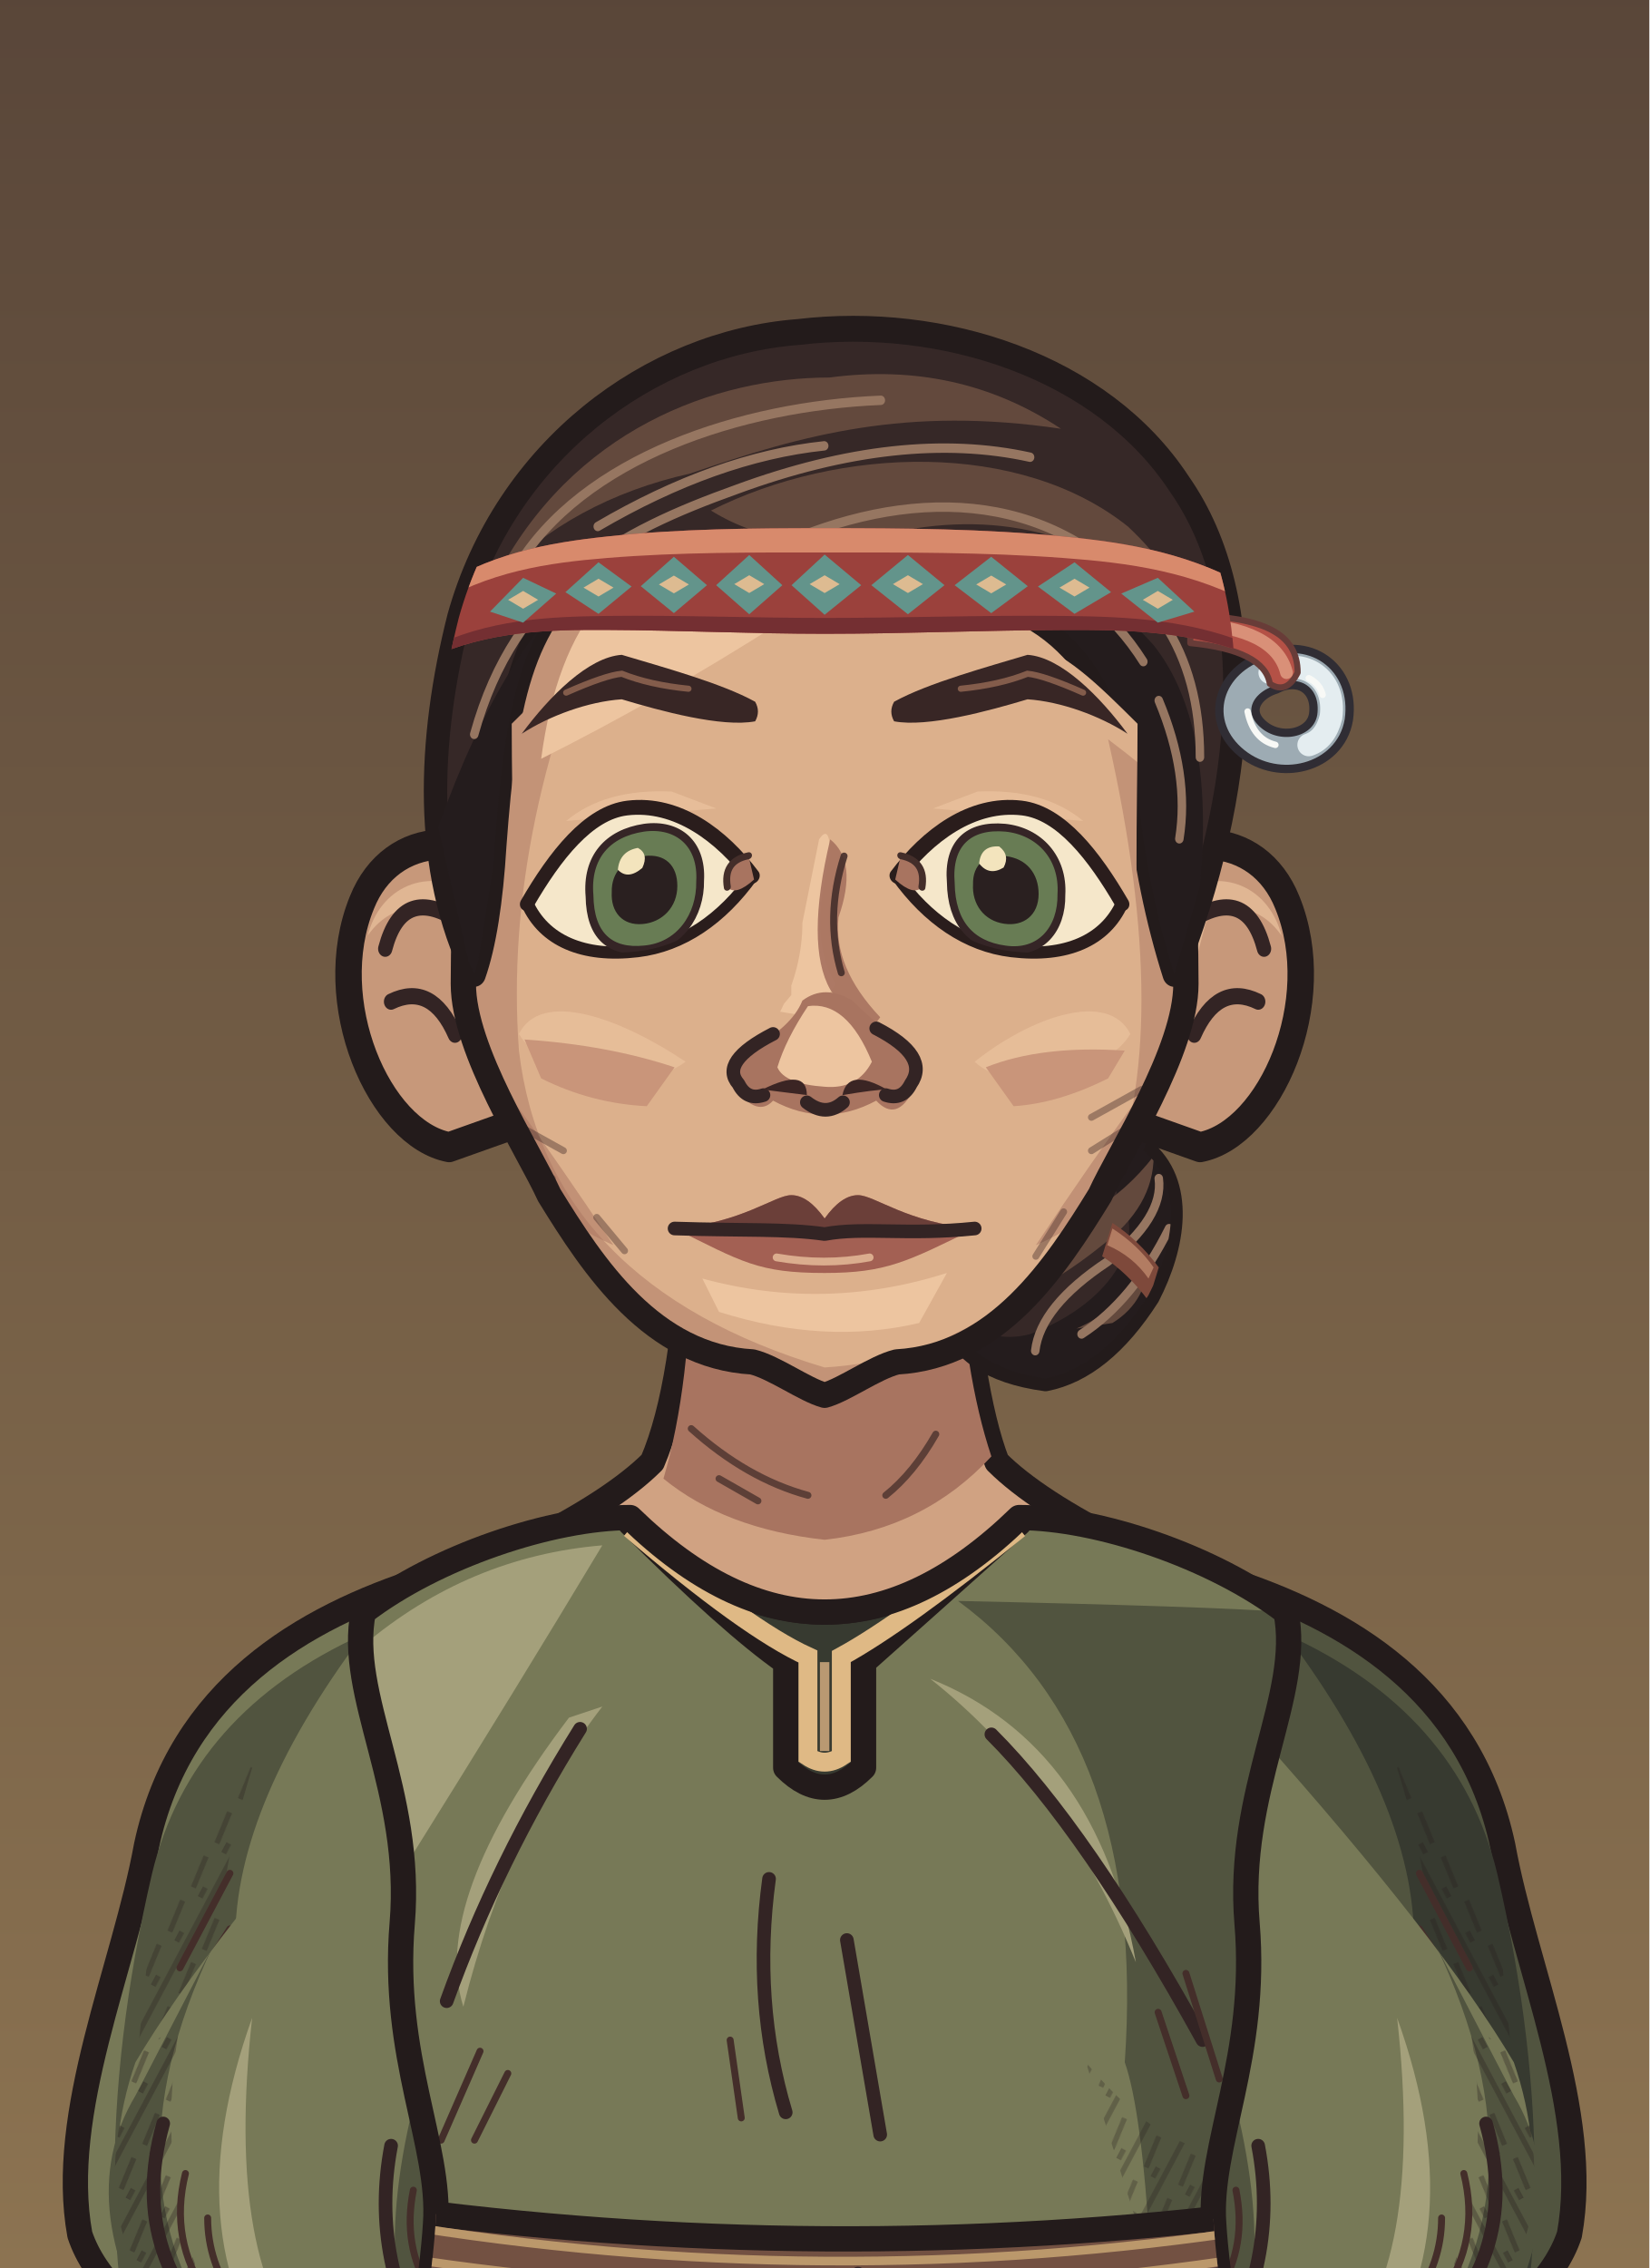
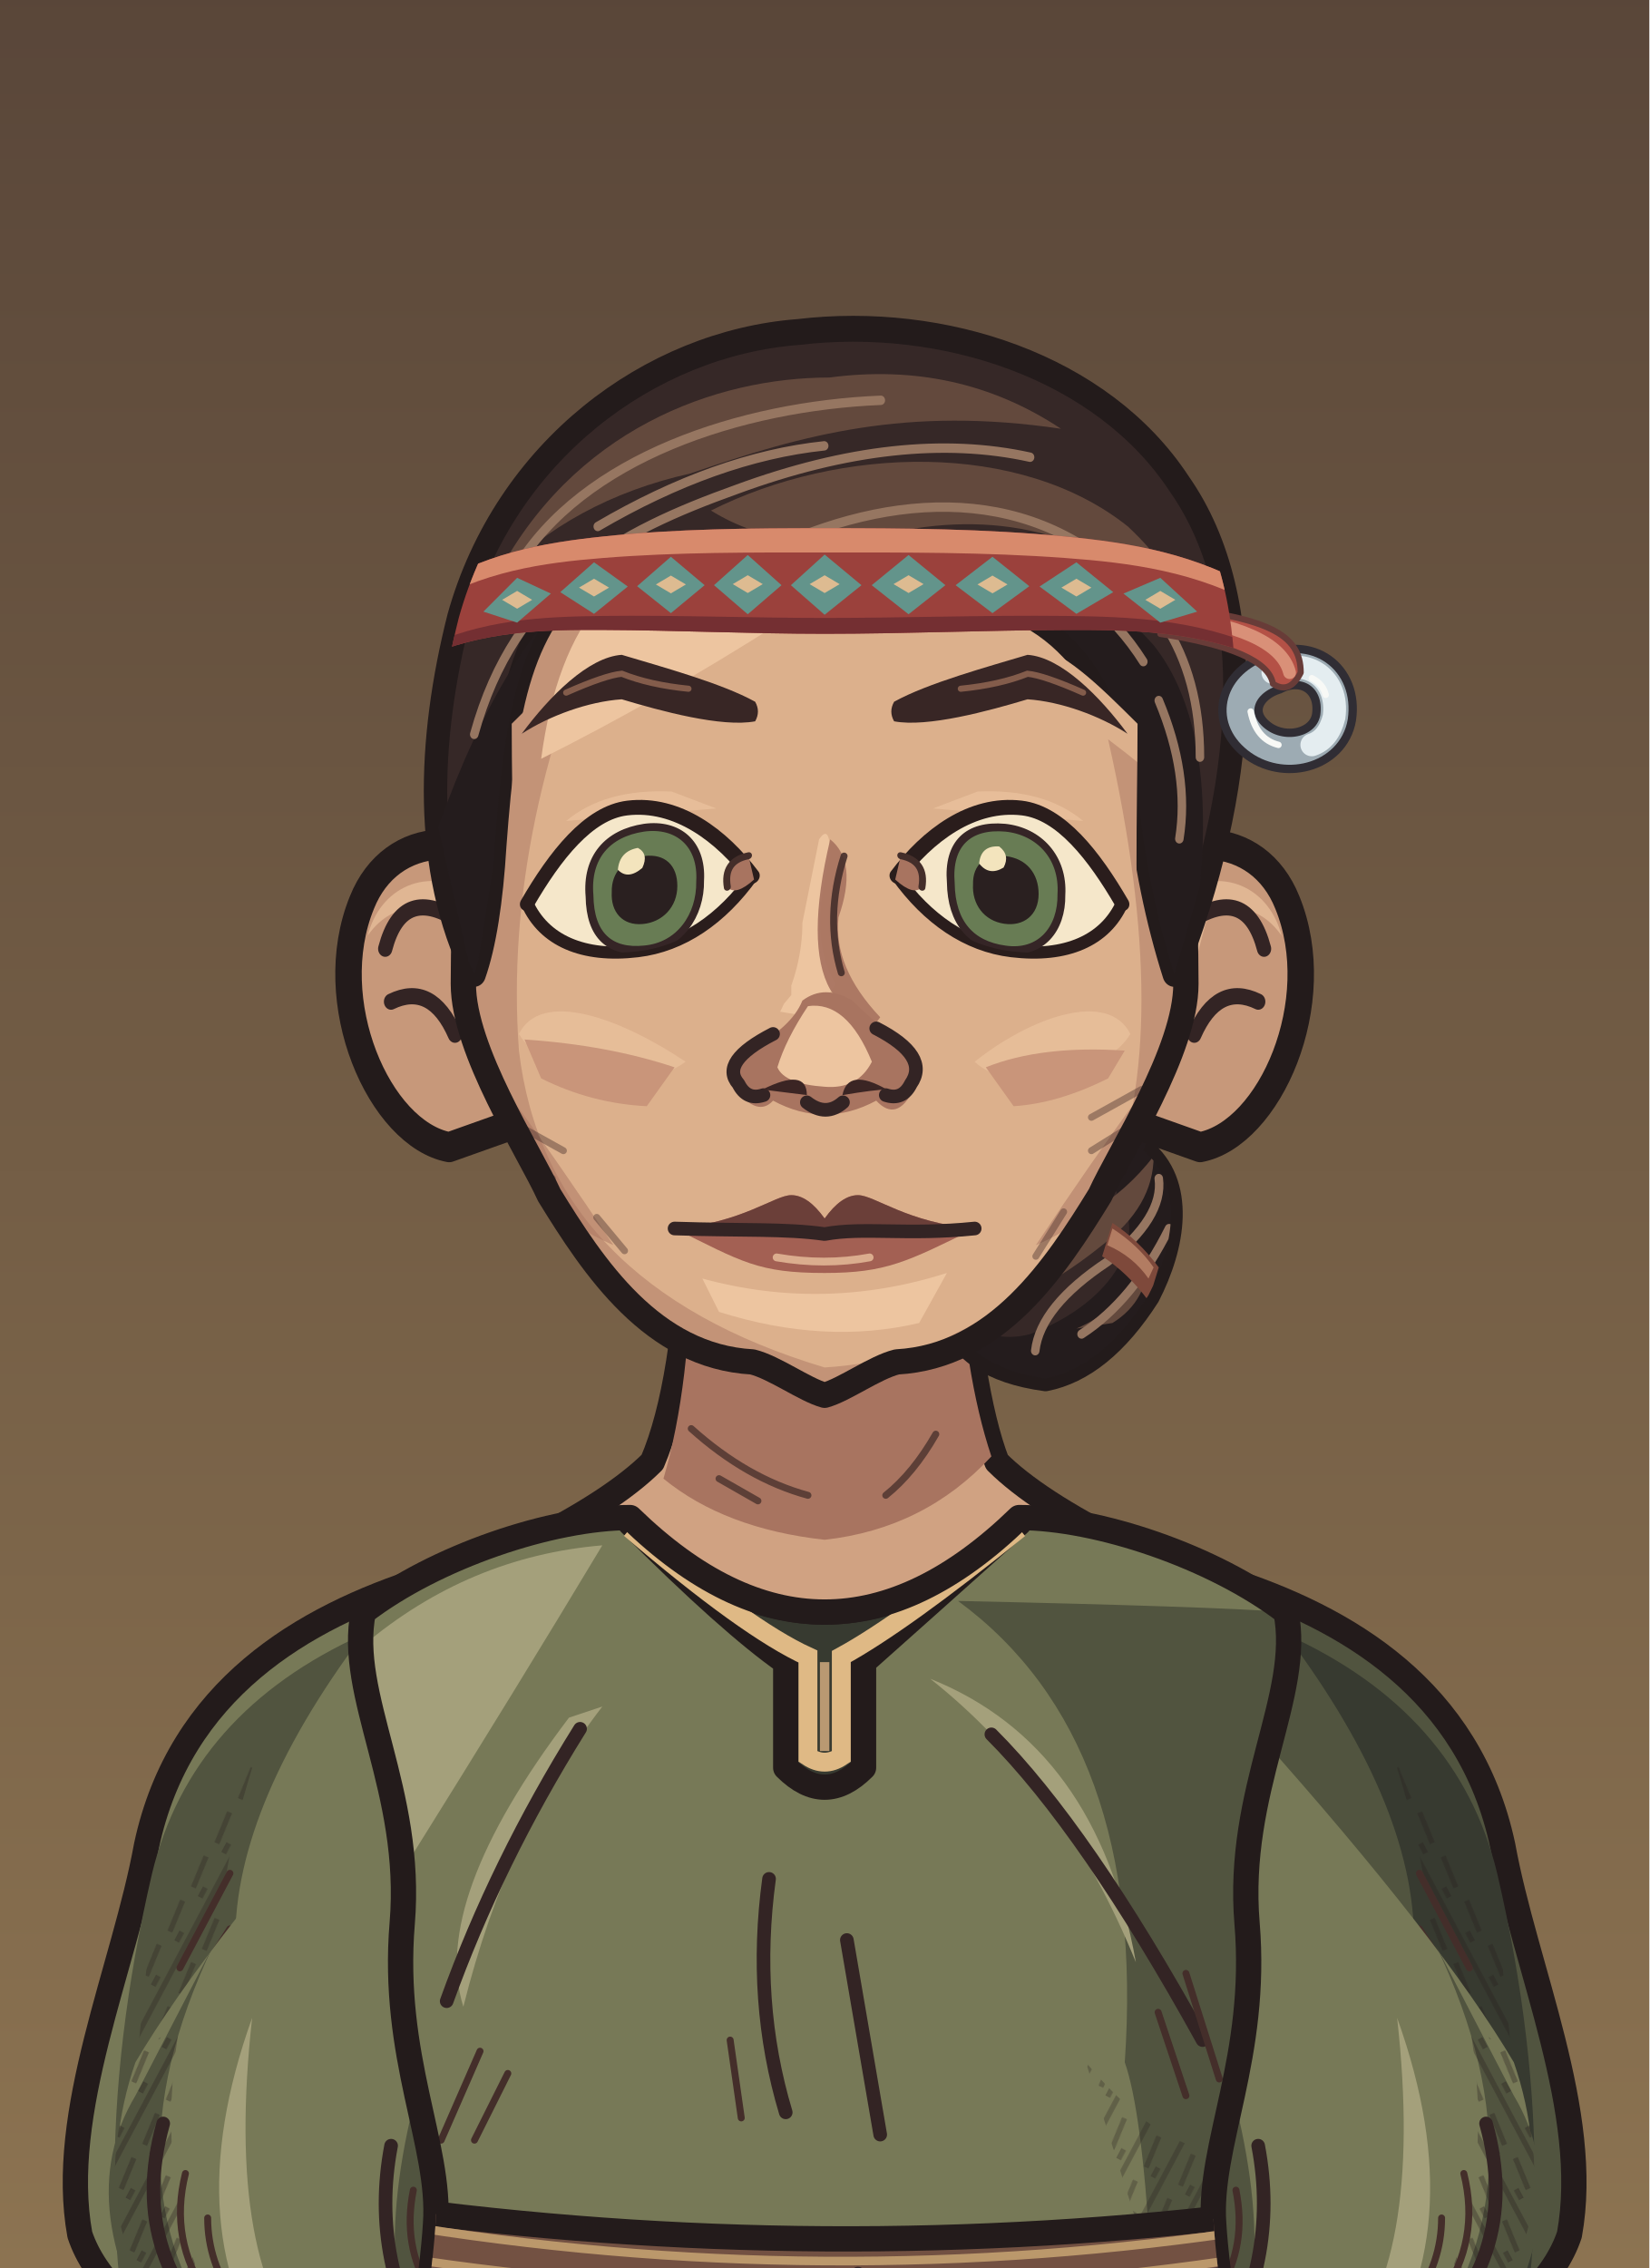
<svg xmlns="http://www.w3.org/2000/svg" xmlns:xlink="http://www.w3.org/1999/xlink" aria-labelledby="title" width="320" height="440" viewBox="0 0 320 440" role="img">
  <defs>
    <style>
      .edge {stroke:#231b1b;stroke-width:4.55;stroke-linecap:round;stroke-linejoin:round}
      .seam {fill:none;stroke:#332424;stroke-width:2.45;stroke-linecap:round;stroke-linejoin:round}
      .etch {fill:none;stroke:#442e2a;stroke-width:1.25;stroke-linecap:round}
      .hair-line {fill:none;stroke:#967661;stroke-width:1.45;stroke-linecap:round}
      .white {fill:#f5e7ca;stroke:#2a1d1c;stroke-width:2.65;stroke-linejoin:round}
      .label {fill:#efdfc1;font:600 20px Georgia,serif}
      .muted {fill:#b8aa96;font:13px 'Segoe UI',sans-serif}
      .section {fill:#dcbb8e;font:600 14px 'Segoe UI',sans-serif}
    </style>
    <linearGradient id="umber" x2="0" y2="1" gradientUnits="objectBoundingBox">
      <stop stop-color="#594639" />
      <stop offset=".56" stop-color="#8e7552" />
      <stop offset="1" stop-color="#3c3029" />
    </linearGradient>
    <linearGradient id="ash" x2="0" y2="1" gradientUnits="objectBoundingBox">
      <stop stop-color="#3b423d" />
      <stop offset=".56" stop-color="#7a7d67" />
      <stop offset="1" stop-color="#242b28" />
    </linearGradient>
    <linearGradient id="rose" x2="0" y2="1" gradientUnits="objectBoundingBox">
      <stop stop-color="#51404a" />
      <stop offset=".56" stop-color="#8a6972" />
      <stop offset="1" stop-color="#372c33" />
    </linearGradient>
    <pattern id="paper-grain" width="63" height="57" patternUnits="userSpaceOnUse">
      <path d="M1 16l2-1m21-4 5-2m16 7 6-1M12 32l3-1m16 11 4-1m20-14 4 1M4 51l5-1m41 0 9-2" fill="none" stroke="#231a1b" stroke-width=".85" opacity=".19" />
      <path d="M4 5l9-1m29 2 2-1M1 40l4-1m12 9 1-1m21-23 4-1m9 12 5-2" fill="none" stroke="#f0dbb5" stroke-width=".85" opacity=".23" />
      <path d="M16 19h.6m13-3h.7m28 6h.7m-39 15h.6m23 4h.6m-12 11h.7m29-39h.7" fill="none" stroke="#21191a" stroke-width="1.2" opacity=".28" stroke-linecap="round" />
    </pattern>
    <pattern id="ink-lines" width="7" height="9" patternUnits="userSpaceOnUse" patternTransform="rotate(28)">
      <path d="M1 -2V10m2.8-8 .6 6m1.9-1v5" stroke="#271d1d" stroke-width=".95" fill="none" opacity=".65" />
    </pattern>
    <radialGradient id="vignette" cx=".5" cy=".39" r=".72">
      <stop offset=".47" stop-color="#20191c" stop-opacity="0" />
      <stop offset="1" stop-color="#20191c" stop-opacity=".48" />
    </radialGradient>
    <g id="firs" fill="currentColor">
      <path d="M10 439Q15 379 12 300L9 220 15 146 15 54 19 80 21 147 28 230 25 326 29 439Z" />
      <path d="M17 169Q27 174 45 174L57 169 49 179 27 187 17 185                M18 194Q29 196 52 192L63 183 56 194 26 205 16 207                M15 225Q46 230 67 218L77 206 71 223 42 238 18 241                M17 252Q48 255 78 245L91 230 84 249 52 266 20 269                M14 282Q40 281 71 278L88 261 84 281 57 291 19 298                M19 312Q43 316 69 310L88 299 84 310 58 322 22 325" />
      <path d="M6 312 0 315V284L11 285M0 266 13 270V250L0 249M0 220 15 221 15 206 0 202                M0 180 16 181V167L0 165M0 141 15 150V138L0 133M0 112 17 127V118L0 104" />
      <path d="M64 440Q55 380 58 324L59 258 63 217 68 222 65 266 68 328 76 440Z                M63 291Q78 294 89 282L100 267 96 283 81 301 62 307                M63 323Q80 323 106 304L98 321 68 339                M63 316Q44 306 37 293L41 307 64 329Z" />
    </g>
    <g id="brambles" fill="none" stroke="currentColor" stroke-linecap="round" stroke-linejoin="round">
      <path stroke-width="3.8" d="M9 440Q13 401 21 380T26 333m-8 57Q39 375 43 352m-28 46Q6 377 0 376M41 440Q41 402 63 385m-20 44q26-6 39-30" />
      <path stroke-width="2" d="M23 364l14-13m-12 4-7-15m20 29 17-4m-15-1 1-11m13 49 2-17m2 14 18-5m-34 32q-12-10-17-10" />
    </g>
    <g id="night-scratches" fill="none" stroke="currentColor" stroke-width="1.2" stroke-linecap="round">
      <path d="M16 113q32-11 54-8m-30 9 16-3m184-40q19-4 44 1m-11 7 19 4                M24 335q33-3 68-16m-44 16 26-4m164-9q31 5 60-3m-39 8 38-3                M27 391q22-6 52-5m168 14q28-8 57-8m-40 11 24-4                M55 178l18-6m177 36 17 3m-12-4 17-1" />
    </g>
    <g id="shirt-setting">
      <rect width="320" height="440" fill="url(#umber)" />
      <path d="M50 217q24 8 64 1l-15 7-56 6m176-90q39-13 70-5l-26 4 28 2-64 6" fill="#856c54" opacity=".5" />
      <use xlink:href="#firs" style="color:#342827" opacity=".52" transform="translate(-26 8)" />
      <use xlink:href="#firs" style="color:#413128" opacity=".58" transform="translate(340 101) scale(-1 .81)" />
      <use xlink:href="#night-scratches" style="color:#dfbb87" opacity=".28" />
      <use xlink:href="#brambles" style="color:#291f22" opacity=".71" />
      <rect width="320" height="440" fill="url(#vignette)" />
      <rect width="320" height="440" fill="url(#paper-grain)" />
    </g>
    <g id="armor-setting">
      <rect width="320" height="440" fill="url(#ash)" />
      <path d="M42 173q49-4 68 3l-43 6 25 3-49 4m151 35q47 10 104-6l-26 14-62 8Z" fill="#707764" opacity=".48" />
      <use xlink:href="#firs" style="color:#27312c" opacity=".64" transform="translate(-36 30)" />
      <use xlink:href="#firs" style="color:#303833" opacity=".75" transform="translate(324 45) scale(-.86 1.03)" />
      <use xlink:href="#brambles" style="color:#252a27" opacity=".62" transform="translate(319 10) scale(-1 1)" />
      <use xlink:href="#night-scratches" style="color:#d8d8a9" opacity=".28" transform="translate(-2 21)" />
      <rect width="320" height="440" fill="url(#vignette)" />
      <rect width="320" height="440" fill="url(#paper-grain)" />
    </g>
    <g id="woman-setting">
      <rect width="320" height="440" fill="url(#rose)" />
      <path d="M44 235q40-4 76-1l-20 6-36 2 19 3-44 5m183-50q35 3 60-3l-24 9-31 2" fill="#775d65" opacity=".6" />
      <use xlink:href="#firs" style="color:#3b2b34" opacity=".58" transform="translate(-20 84) scale(.86 .91)" />
      <use xlink:href="#firs" style="color:#3d2e39" opacity=".68" transform="translate(327 54) scale(-.85 .98)" />
      <path d="M300 440q-2-82-6-173l-9-103 7-35 12 42 9 98 7 171Z                M294 195q-10-18-25-24l-15-1 13-4 11 2 18 15                M285 162q-13-22-34-27l-7 4 7-11 17 4 20 17                M303 242q-18-23-36-27l-13 3 15-9 11 2 21 15" fill="#3a2b33" opacity=".64" />
      <use xlink:href="#brambles" style="color:#2d2229" opacity=".8" transform="translate(12 6)" />
      <use xlink:href="#night-scratches" style="color:#e1b8a8" opacity=".28" transform="translate(0 7)" />
      <rect width="320" height="440" fill="url(#vignette)" />
      <rect width="320" height="440" fill="url(#paper-grain)" />
    </g>
    <pattern id="mail-rings" width="14" height="13" patternUnits="userSpaceOnUse" patternTransform="rotate(-7)">
      <path d="M-1 2q3-3 6 0 1 3-2 5Q0 8-1 5M6 2q3-3 6 0 1 3-2 5Q7 8 6 5M3 8q3-3 6 0 1 3-2 5-3 1-4-2M10 8q3-3 6 0" fill="none" stroke="#2d2c28" stroke-width="1.6" stroke-linecap="round" />
      <path d="M-.5 4q1.5-2 3-1m5 1q1.4-2 3-1M4 10q1.5-2 3-1m4 1q1.4-2 3-1" fill="none" stroke="#9a9b87" stroke-width="1.12" opacity=".78" stroke-linecap="round" />
    </pattern>
    <pattern id="armor-plates" width="47" height="24" patternUnits="userSpaceOnUse" patternTransform="translate(4 4) rotate(2)">
      <path d="M1 0l21 .7 1 18-3 3-17-1-1-4Zm24 1 19-1 2 15-3 7-19-2Z" fill="#85867a" stroke="#352e2a" stroke-width="1.75" stroke-linejoin="round" />
      <path d="M2 2l18 .2-.2 4L5 7 4 17Zm24 0 16-1 1 4-14 2-3 10Z" fill="#a9a58d" />
      <path d="M19 4l4 14-3 3-16-1 13-4Zm22 2 4 10-2 5-17-1 13-4Z" fill="#62655f" />
      <path d="M7 7l1-.5m6 12 3-2m16-7 5-1m-7 5 4-2" fill="none" stroke="#d0c0a0" stroke-width=".9" opacity=".76" />
      <path d="M6 12q2-2 2.7 1-1 2.2-2.7.5Zm12 1q1.8-2 2.4.6-1 2.6-2.5.8Zm11 1q1-2.2 2.8-1-.2 2.9-2.8 2.1Zm12-2q2.2-1.4 2.3.8-1 2.3-2.3.5Z" fill="#3c342d" />
    </pattern>
    <clipPath id="portrait-frame">
      <rect width="320" height="752" />
    </clipPath>
    <clipPath id="wardrobe-torso-mask">
      <path d="M125 273 C111 273 90 280 77 290 C74 305 86 322 84 346 C82 370 91 386 90 400 C89 418 78 476 53 700 Q160 719 267 700 C242 476 231 418 230 400 C229 386 238 370 236 346 C234 322 246 305 243 290 C230 280 209 273 195 273 Q160 307 125 273Z" />
    </clipPath>
    <clipPath id="wardrobe-sleeve-mask">
      <path d="M88 284 C66 291 44 304 38 332 C34 354 22 380 26 402 Q30 414 49 424 L55 445 H88 Q111 406 106 336Z" />
    </clipPath>
    <clipPath id="hair-adult-lock-right">
      <path d="M226 153C237 159 238 176 230 191Q226 201 222 207C230 213 228 224 223 233Q214 246 203 248Q187 246 184 236C181 226 190 217 202 212Q207 199 211 184Q216 161 226 153Z" />
    </clipPath>
    <clipPath id="face-shape-clip">
      <path d="M 160 73 C 191 73 219 90 223 128 C 224 143 225 164 225 177 C 225 189 213.19 207 209.55 215 C 201.55 228 191 244 173 245 C 169 246 163.6 250 160 251 C 156.4 250 151 246 147 245 C 129 244 118.45 228 110.45 215 C 106.81 207 95 189 95 177 C 95 164 96 143 97 128 C 101 90 129 73 160 73 Z" />
    </clipPath>
    <clipPath id="face-features-eye-left">
      <path d="M-21 0 C-16 -8 -10 -15 -3 -15 C6 -15 14 -8 19.5 0 C14 7 7 11 -1 11 C-11 11 -18 7 -21 0Z" />
    </clipPath>
    <clipPath id="face-features-eye-right">
      <path d="M-21 0 C-16 -8 -10 -15 -3 -15 C6 -15 14 -8 19.5 0 C14 7 7 11 -1 11 C-11 11 -18 7 -21 0Z" />
    </clipPath>
    <clipPath id="face-features-nose-bridge">
      <path d="M154 144H167V179L172 185V187H149V185L154 179Z" />
    </clipPath>
    <mask id="hair-face-opening" maskUnits="userSpaceOnUse" x="0" y="0" width="320" height="440">
      <rect fill="white" x="0" y="0" width="320" height="440" />
      <g clip-path="url(#face-shape-clip)">
        <path d="M103.7 130.2C110.5 123.44 117.5 116.4 123.5 116C130.5 118.1 141.5 121.1 149 124.44Q160 132.44 171 124.44C178.5 121.1 189.5 118.1 196.5 116C202.5 116.4 209.5 123.44 216.3 130.2C216.3 139.2 216.1 143 216.1 160C216.1 169 220 175 220 184V300H100V184C100 175 103.9 169 103.9 160C103.9 143 103.7 139.2 103.7 130.2Z" fill="black" />
      </g>
    </mask>
    <clipPath id="hair-crown-clip">
      <path d="M92 174.763C82 156.298 83 133.685 89 112.213C98 83 126 64 155 62C183 59 214 68 229 88.715C245 109.354 242 142.778 228 174.763Q223 160.559 221 143.802C217 121.854 203 107.455 183 108.403C169 108.403 158 110.305 142 103.673Q127 97.102 116 102.731C101 112.213 98 127.731 96 152.087Q95 167.045 92 174.763Z" />
    </clipPath>
    <clipPath id="full-costume-hands-clip">
      <rect x="0" y="445" width="320" height="307" />
    </clipPath>
  </defs>
  <svg width="320" height="440" viewBox="11.636 0 296.727 408" overflow="hidden">
    <g data-part="full-costume">
      <rect width="320" height="752" fill="url(#umber)" />
      <ellipse cx="160" cy="731" rx="113" ry="10" fill="#261f20" opacity=".5" />
      <g>
        <g transform="translate(9 0)">
          <path d="M99 689Q119 683 138 691L142 718Q139 728 120 729H86Q72 728 77 717Q82 708 99 704Z" fill="#654939" class="edge" />
          <path d="M86 718Q108 706 137 711L139 720Q110 730 83 724Z" fill="#87624a" />
          <path d="M101 711L103 700Q115 704 136 707" class="etch" />
          <path d="M83 725Q108 731 137 724" class="seam" />
        </g>
      </g>
      <g transform="translate(320 0) scale(-1 1)">
        <g transform="translate(9 0)">
          <path d="M99 689Q119 683 138 691L142 718Q139 728 120 729H86Q72 728 77 717Q82 708 99 704Z" fill="#654939" class="edge" />
          <path d="M86 718Q108 706 137 711L139 720Q110 730 83 724Z" fill="#87624a" />
          <path d="M101 711L103 700Q115 704 136 707" class="etch" />
          <path d="M83 725Q108 731 137 724" class="seam" />
        </g>
      </g>
    </g>
    <g clip-path="url(#portrait-frame)">
      <g data-part="neck">
        <g id="face-shape-neck">
          <path d="M 136 219 Q 135 249 129 263 Q 122 270 106 278 L 123 301 197 301 214 278 Q 198 270 191 263 Q 186 250 184 219 Z" fill="#d0a282" class="edge" />
          <path d="M 136 224 184 224 Q 185 247 190 262 Q 178 275 160 277 Q 142 275 131 266 Q 136 249 136 224 Z" fill="#a87460" />
          <path d="M 136 257 q 10 9 21 12 m -16 -3 7 4 m 32 -12 q -4 7 -9 11" class="etch" opacity=".75" />
        </g>
      </g>
      <g id="wardrobe-outfit-ryazan_sleeves" data-outfit="ryazan_sleeves">
        <path d="M88 284 C66 291 44 304 38 332 C34 354 22 380 26 402 Q30 414 49 424 L55 445 H88 Q111 406 106 336Z" fill="#777957" class="edge" />
        <g data-part="sleeve-left" clip-path="url(#wardrobe-sleeve-mask)">
          <path d="M39 337 Q46 308 77 294 Q53 326 54 351 L43 373 Q43 421 54 444 H40 Q25 397 39 337Z" fill="#51543f" />
          <path d="M38 354 Q49 326 58 315 Q49 342 52 359 L35 383Z" fill="url(#ink-lines)" opacity=".44" />
          <path d="M43 376 q10 -11 20 -14 m-18 27 16 -10 M42 414 q4 11 13 21" class="seam" />
          <path d="M44 354 l9 -17 m-9 24 9 -14 m-6 61 10 13" class="etch" />
          <path d="M82 312 Q49 349 36 371 Q26 400 46 425 L98 436 Q94 414 102 387 Q100 357 95 313Z" fill="#777957" />
          <path d="M50 350 Q29 394 54 424 L42 425 Q24 397 36 377Z M90 365 Q86 402 100 426 H87 Q77 404 90 365Z" fill="#51543f" />
          <path d="M57 363 Q43 402 62 427 L68 424 Q52 408 57 363Z" fill="#a4a07b" />
          <path d="M37 369 Q24 402 47 422 L55 423 Q38 399 44 364Z" fill="url(#ink-lines)" opacity=".5" />
          <path d="M41 382 Q34 407 55 424 M82 386 Q78 407 90 426" class="seam" />
          <path d="M45 391 q-3 12 4 22 m0 -14 q0 8 5 15 M86 394 q-2 10 3 18" class="etch" />
          <g data-part="ryazan-bracer">
            <path d="M40 416 Q57 423 97 416 L88 445 H55Z" fill="#a3987b" class="edge" />
            <path d="M43 421 Q58 428 96 421 M54 440 Q64 444 89 440" fill="none" stroke="#5d544c" stroke-width="1.8" />
            <path d="M55 432l2 -2 2 2-2 2Z" fill="#e1d0a5" stroke="#66554a" stroke-width=".8" />
            <path d="M62 432l2 -2 2 2-2 2Z" fill="#e1d0a5" stroke="#66554a" stroke-width=".8" />
            <path d="M69 432l2 -2 2 2-2 2Z" fill="#e1d0a5" stroke="#66554a" stroke-width=".8" />
            <path d="M76 432l2 -2 2 2-2 2Z" fill="#e1d0a5" stroke="#66554a" stroke-width=".8" />
            <path d="M83 432l2 -2 2 2-2 2Z" fill="#e1d0a5" stroke="#66554a" stroke-width=".8" />
          </g>
        </g>
        <g transform="translate(320 0) scale(-1 1)">
          <path d="M88 284 C66 291 44 304 38 332 C34 354 22 380 26 402 Q30 414 49 424 L55 445 H88 Q111 406 106 336Z" fill="#51543f" class="edge" />
          <g data-part="sleeve-right" clip-path="url(#wardrobe-sleeve-mask)">
            <path d="M39 337 Q46 308 77 294 Q53 326 54 351 L43 373 Q43 421 54 444 H40 Q25 397 39 337Z" fill="#373a30" />
            <path d="M38 354 Q49 326 58 315 Q49 342 52 359 L35 383Z" fill="url(#ink-lines)" opacity=".44" />
            <path d="M43 376 q10 -11 20 -14 m-18 27 16 -10 M42 414 q4 11 13 21" class="seam" />
            <path d="M44 354 l9 -17 m-9 24 9 -14 m-6 61 10 13" class="etch" />
            <path d="M82 312 Q49 349 36 371 Q26 400 46 425 L98 436 Q94 414 102 387 Q100 357 95 313Z" fill="#777957" />
            <path d="M50 350 Q29 394 54 424 L42 425 Q24 397 36 377Z M90 365 Q86 402 100 426 H87 Q77 404 90 365Z" fill="#51543f" />
            <path d="M57 363 Q43 402 62 427 L68 424 Q52 408 57 363Z" fill="#a4a07b" />
            <path d="M37 369 Q24 402 47 422 L55 423 Q38 399 44 364Z" fill="url(#ink-lines)" opacity=".5" />
            <path d="M41 382 Q34 407 55 424 M82 386 Q78 407 90 426" class="seam" />
            <path d="M45 391 q-3 12 4 22 m0 -14 q0 8 5 15 M86 394 q-2 10 3 18" class="etch" />
            <g data-part="ryazan-bracer">
              <path d="M40 416 Q57 423 97 416 L88 445 H55Z" fill="#a3987b" class="edge" />
              <path d="M43 421 Q58 428 96 421 M54 440 Q64 444 89 440" fill="none" stroke="#5d544c" stroke-width="1.8" />
              <path d="M55 432l2 -2 2 2-2 2Z" fill="#e1d0a5" stroke="#66554a" stroke-width=".8" />
              <path d="M62 432l2 -2 2 2-2 2Z" fill="#e1d0a5" stroke="#66554a" stroke-width=".8" />
              <path d="M69 432l2 -2 2 2-2 2Z" fill="#e1d0a5" stroke="#66554a" stroke-width=".8" />
              <path d="M76 432l2 -2 2 2-2 2Z" fill="#e1d0a5" stroke="#66554a" stroke-width=".8" />
              <path d="M83 432l2 -2 2 2-2 2Z" fill="#e1d0a5" stroke="#66554a" stroke-width=".8" />
            </g>
          </g>
        </g>
        <path d="M125 273 C111 273 90 280 77 290 C74 305 86 322 84 346 C82 370 91 386 90 400 C89 418 78 476 53 700 Q160 719 267 700 C242 476 231 418 230 400 C229 386 238 370 236 346 C234 322 246 305 243 290 C230 280 209 273 195 273 Q160 307 125 273Z" fill="#777957" />
        <g data-part="torso" clip-path="url(#wardrobe-torso-mask)">
          <path d="M77 296 Q96 280 120 278 Q105 303 85 335Z" fill="#a4a07b" />
          <path d="M184 288 Q230 289 243 290 L272 710 H215 Q226 405 214 371 Q218 313 184 288Z" fill="#51543f" />
          <path d="M78 344 Q88 359 84 381 L69 402 L61 359Z" fill="#51543f" />
          <path d="M207 371 Q223 390 235 386 L234 416 L220 412Z" fill="url(#ink-lines)" opacity=".42" />
          <path d="M120 307 Q103 329 95 361 Q89 342 114 309Z M179 302 Q209 314 216 353 Q203 321 179 302Z" fill="#a4a07b" />
          <path d="M133 412Q124 460 111 695Q98 680 133 412Z M174 418Q185 444 198 697Q184 684 174 418Z" fill="#a4a07b" opacity=".68" />
          <path d="M134 423Q118 480 111 688 M158 447Q157 490 149 690" class="etch" />
          <path d="M58 693Q160 712 262 693" class="seam" />
          <path d="M116 311 Q101 335 92 360 M190 312 Q207 329 228 367 M150 338 q-3 22 3 42 m11 -31 6 35 M184 420q5 12 6 24" class="seam" />
          <path d="M98 369 l-7 16 m12 -12 -6 12 M225 355 l6 19 m-11 -12 5 15 M143 367 l2 14 m65 44 4 13" class="etch" />
          <path d="M125 274 Q160 306 195 274 Q176 291 167 299 V318 Q160 325 153 318 V299 Q143 292 125 274Z" fill="#373a30" class="edge" />
          <path d="M125 275 Q146 293 157 298 V316 Q160 318 163 316 V298 Q174 292 195 275" fill="none" stroke="#dfb985" stroke-width="3.4" />
          <path d="M160 299v16" fill="none" stroke="#b99972" stroke-width="1.7" />
        </g>
        <path d="M125 273 C111 273 90 280 77 290 C74 305 86 322 84 346 C82 370 91 386 90 400 C89 418 78 476 53 700 Q160 719 267 700 C242 476 231 418 230 400 C229 386 238 370 236 346 C234 322 246 305 243 290 C230 280 209 273 195 273 Q160 307 125 273Z" fill="none" class="edge" />
        <g data-part="belt" clip-path="url(#wardrobe-torso-mask)">
          <path d="M80 397Q160 408 240 398L239 409Q160 421 81 410Z" fill="#735142" class="edge" />
          <path d="M82 400Q160 413 238 401M83 406Q160 418 237 406" fill="none" stroke="#bb986b" stroke-width="1.55" stroke-linecap="round" />
          <path d="M166 409Q165 416 172 420L175 414 180 429 173 435 169 422 164 428 160 424Z" fill="#967451" class="seam" />
        </g>
      </g>
      <g id="hair-adult-locks" transform="matrix(0.926 0 0 1 11.765 0)">
        <path d="M226 153C237 159 238 176 230 191Q226 201 222 207C230 213 228 224 223 233Q214 246 203 248Q187 246 184 236C181 226 190 217 202 212Q207 199 211 184Q216 161 226 153Z" fill="#362827" class="edge" />
        <g clip-path="url(#hair-adult-lock-right)">
          <path d="M230 187Q225 199 222 207C230 213 228 224 223 233Q214 246 203 248Q188 246 184 236Q192 242 200 240C217 234 223 222 217 215Q214 208 218 202Z" fill="#241c1d" />
          <path d="M224 208Q219 214 212 218C205 221 201 227 197 234Q206 230 214 224Q224 217 224 208Z M209 239Q219 235 223 226Q223 234 216 238Z" fill="#63493d" />
          <path d="M227 181Q223 201 215 209Q204 218 198 225 M225 212Q226 219 215 227Q202 235 201 243 M227 221Q220 234 210 240" fill="none" stroke="#967661" stroke-width="1.65" stroke-linecap="round" stroke-linejoin="round" />
          <path d="M216 220Q221 223 225 228L223 234Q219 229 214 226Z" fill="#7e493b" />
          <path d="M216 221Q221 224 224 228L223 230Q220 226 215 224Z" fill="#b27c62" />
        </g>
      </g>
      <g id="face-shape">
        <g id="face-shape-ears">
          <g transform="translate(105 179) scale(-1.046 1.19)">
            <path d="M -4 -15 C 7 -26 22 -25 27 -14 C 34 1 24 21 12 23 L -4 18 Z" fill="#c7987a" class="edge" />
            <path d="M 7 -15 C 16 -20 24 -16 26 -9 C 22 -14 16 -14 13 -11 L 10 -1 Z" fill="#edc5a0" opacity=".66" />
            <path d="M 23 -7 Q 20 -17 10 -11 L 7 2 M 22 1 Q 15 -2 11 6" class="seam" />
          </g>
          <g transform="translate(215 179) scale(1.046 1.19)">
            <path d="M -4 -15 C 7 -26 22 -25 27 -14 C 34 1 24 21 12 23 L -4 18 Z" fill="#c7987a" class="edge" />
            <path d="M 7 -15 C 16 -20 24 -16 26 -9 C 22 -14 16 -14 13 -11 L 10 -1 Z" fill="#edc5a0" opacity=".66" />
            <path d="M 23 -7 Q 20 -17 10 -11 L 7 2 M 22 1 Q 15 -2 11 6" class="seam" />
          </g>
        </g>
        <path d="M 160 73 C 191 73 219 90 223 128 C 224 143 225 164 225 177 C 225 189 213.19 207 209.55 215 C 201.55 228 191 244 173 245 C 169 246 163.6 250 160 251 C 156.4 250 151 246 147 245 C 129 244 118.45 228 110.45 215 C 106.81 207 95 189 95 177 C 95 164 96 143 97 128 C 101 90 129 73 160 73 Z" fill="#dcb08c" />
        <g clip-path="url(#face-shape-clip)">
          <path d="M 70 141 Q 104 91 123 103 Q 102 148 105 189 Q 110 231 160 246 Q 192 244 211 214 Q 223 186 211 133 Q 235 151 250 174 L 250 265 70 265 Z" fill="#c39377" />
          <path d="M 109 136.5 Q 114 99 142 98 Q 173 89 195 107 Q 174 98 152 112 Q 130 126 109 136.5 Z" fill="#edc5a0" />
          <g transform="translate(160 0) scale(-1 1)">
            <path d="M 25 191 C 37 183 51 178 55 186 C 51 193 34 197.667 25 191 Z" fill="#edc5a0" opacity=".605" />
            <path d="M 27 192 Q 39 188 54 187 L 51 194 Q 42 198.5 32 199 Z" fill="#c9957a" />
            <path d="M 56 198 Q 48 209 38 224 Q 52 218 62 202 Z" fill="#a87460" opacity=".51" />
          </g>
          <g transform="translate(160 0) scale(1 1)">
            <path d="M 27 191 C 37 183 51 178 55 186 C 51 193 34 197.667 27 191 Z" fill="#edc5a0" opacity=".605" />
            <path d="M 29 192 Q 39 188 54 189 L 51 194 Q 42 198.5 34 199 Z" fill="#c9957a" />
            <path d="M 56 198 Q 48 209 38 224 Q 52 218 62 202 Z" fill="#a87460" opacity=".51" />
          </g>
          <path d="M 92 183 Q 99 211 120 232 L 132 247 119 248 Q 98 234 85 212 Z M 229 184 Q 224 217 203 241 L 193 250 209 247 Q 230 233 240 211 Z" fill="url(#ink-lines)" opacity=".42" />
          <path d="M 138 230 Q 160 236 182 229 L 177 238 Q 160 242 141 236 Z" fill="#edc5a0" />
          <path d="M 104 202 l 9 5 m -8 1 6 4 m 97 -11 9 -5 m -9 11 8 -5 m -97 17 5 6 m 74 1 5 -8" class="etch" opacity=".42" />
        </g>
        <path d="M 160 73 C 191 73 219 90 223 128 C 224 143 225 164 225 177 C 225 189 213.19 207 209.55 215 C 201.55 228 191 244 173 245 C 169 246 163.6 250 160 251 C 156.4 250 151 246 147 245 C 129 244 118.45 228 110.45 215 C 106.81 207 95 189 95 177 C 95 164 96 143 97 128 C 101 90 129 73 160 73 Z" fill="none" class="edge" />
      </g>
      <g clip-path="url(#face-shape-clip)">
        <g data-part="eyes">
          <g transform="matrix(1 -0.12 0 1 127.5 160)">
            <path d="M-14 -14 Q-7 -19 5 -17 L13 -13" fill="#edc5a0" opacity=".65" />
            <path d="M-21 0 C-16 -8 -10 -15 -3 -15 C6 -15 14 -8 19.5 0 C14 7 7 11 -1 11 C-11 11 -18 7 -21 0Z" class="white" style="stroke-width:2.15" />
            <g clip-path="url(#face-features-eye-left)">
              <g transform="translate(0 0) scale(1 1)">
                <path d="M-9.8 0 C-10.4 -7 -6.6 -10.9 0 -11.1 C6.1 -11.2 10.5 -7 10.1 -.3 C10.2 5.9 6.4 11 0 10.8 C-6.1 10.7 -9.7 7.2 -9.8 0Z" fill="#687c54" stroke="#352526" stroke-width="1.4" />
                <path d="M-5.8 -.2C-5.9-3.8-3.5-6 .1-6 3.8-6 6-3.6 6 .1 6 3.9 3.3 6.3-.2 6.2-3.9 6.1-6 3.3-5.8-.2Z" fill="#2a2020" />
                <path d="M-4.7-4.1Q-4.4-7.4-1.1-7.6 .9-6.3-.3-3.9-2.9-2-4.7-4.1Z" fill="#f3e4bd" />
              </g>
            </g>
            <path d="M-21 0 C-16 -8 -10 -15 -3 -15 C6 -15 14 -8 19.5 0" fill="none" stroke="#2a1d1c" stroke-width="2.65" stroke-linecap="round" />
            <path d="M18.8 -3.8 Q14.2 -3.4 15 1.4 Q16.5 3.2 19.8 .6Z" fill="#a87460" />
            <path d="M18.8 -3.8 Q14.2 -3.4 15 1.4" class="etch" />
          </g>
          <g transform="matrix(-1 -0.12 0 1 192.5 160)">
            <path d="M-14 -14 Q-7 -19 5 -17 L13 -13" fill="#edc5a0" opacity=".65" />
            <path d="M-21 0 C-16 -8 -10 -15 -3 -15 C6 -15 14 -8 19.5 0 C14 7 7 11 -1 11 C-11 11 -18 7 -21 0Z" class="white" style="stroke-width:2.15" />
            <g clip-path="url(#face-features-eye-right)">
              <g transform="translate(0 0) scale(-1 1)">
                <path d="M-9.8 0 C-10.4 -7 -6.6 -10.9 0 -11.1 C6.1 -11.2 10.5 -7 10.1 -.3 C10.2 5.9 6.4 11 0 10.8 C-6.1 10.7 -9.7 7.2 -9.8 0Z" fill="#687c54" stroke="#352526" stroke-width="1.4" />
                <path d="M-5.8 -.2C-5.9-3.8-3.5-6 .1-6 3.8-6 6-3.6 6 .1 6 3.9 3.3 6.3-.2 6.2-3.9 6.1-6 3.3-5.8-.2Z" fill="#2a2020" />
                <path d="M-4.7-4.1Q-4.4-7.4-1.1-7.6 .9-6.3-.3-3.9-2.9-2-4.7-4.1Z" fill="#f3e4bd" />
              </g>
            </g>
            <path d="M-21 0 C-16 -8 -10 -15 -3 -15 C6 -15 14 -8 19.5 0" fill="none" stroke="#2a1d1c" stroke-width="2.65" stroke-linecap="round" />
            <path d="M18.8 -3.8 Q14.2 -3.4 15 1.4 Q16.5 3.2 19.8 .6Z" fill="#a87460" />
            <path d="M18.8 -3.8 Q14.2 -3.4 15 1.4" class="etch" />
          </g>
        </g>
        <g data-part="brows">
          <g transform="matrix(1 0 0 1 127.5 129)">
            <path d="M-22 3 C-17 -3.76 -10 -10.8 -4 -11.2 C3 -9.1 14 -6.1 20 -2.76 Q21 -1 20 0.76 C14 1.9 3 -1.1 -4 -3.2 C-10 -2.8 -17 -0.24 -22 3Z" fill="#382625" />
            <path d="M-14 -4.4 Q-7 -7.5 -4 -7.8 Q1 -5.8 8 -5.1" fill="none" stroke="#835c4b" stroke-width="1.1" stroke-linecap="round" />
          </g>
          <g transform="matrix(-1 0 0 1 192.5 129)">
            <path d="M-22 3 C-17 -3.76 -10 -10.8 -4 -11.2 C3 -9.1 14 -6.1 20 -2.76 Q21 -1 20 0.76 C14 1.9 3 -1.1 -4 -3.2 C-10 -2.8 -17 -0.24 -22 3Z" fill="#382625" />
            <path d="M-14 -4.4 Q-7 -7.5 -4 -7.8 Q1 -5.8 8 -5.1" fill="none" stroke="#835c4b" stroke-width="1.1" stroke-linecap="round" />
          </g>
        </g>
        <g data-part="nose">
          <g clip-path="url(#face-features-nose-bridge)">
            <path d="M159 151 Q161 148 161 154 Q157 169 162 177 L158 183 152 182 Q156 174 156 166Z" fill="#edc5a0" />
            <path d="M161 151 Q166 155 162.5 165 Q161.5 174 170 183 L167 187 161 178 Q156.5 170 161 151Z" fill="#a87460" opacity=".93" />
            <path d="M163.5 154 Q160 165 163 175" class="etch" opacity=".9" />
          </g>
          <path d="M156 180 Q160 177 165 180 C167 182 169.28 184 174 188 Q178 192 176 196 Q173 202 169.28 198 Q160 203 150.72 198 Q148 201 144 196 Q142 192 146 189 Q154 185 156 180Z" fill="#a87460" />
          <path d="M157 181 Q164 180 168.5 191 Q165.95 196 160 195.5 Q152.775 195 151.5 192 Q153 187 157 181Z" fill="#edc5a0" />
          <path d="M150.72 186 Q141 191 144.5 195 Q146 198 149 197 M169.28 185 Q179 190 175.5 195 Q174 198 171 197" class="seam" />
          <path d="M148.8 196 q8 -4 8 1 q-8 -1 -8 -1Z M163.2 197 q1 -5 8 -1 q-2 0 -8 1Z" fill="#3b2524" />
          <path d="M156.8 198.3 Q160.25 201 163.3 198.3" class="seam" />
        </g>
        <g data-part="mouth">
          <path d="M133 221 C145.15 220 151 215 154 215 Q157 215 160 219.2 Q163 215 166 215 C169 215 174.85 220 187 221 C174.85 227 171 229 160 229 C148 229 145.15 227 133 221Z" fill="#a36053" />
          <path d="M133 221 C145.15 220 151 215 154 215 Q157 215 160 219.2 Q163 215 166 215 C169 215 174.85 220 187 221 C174.85 222.25 167 220.7 160 222 C153 221 145.15 221.4 133 221Z" fill="#56322f" opacity=".72" />
          <path d="M133 221 C145.15 221.4 153 221 160 222 C167 220.7 174.85 222.25 187 221" class="seam" />
          <path d="M151.36 226.2 Q160 227.7 168.1 226.2" fill="none" stroke="#edc5a0" stroke-width="1.4" stroke-linecap="round" opacity=".76" />
        </g>
      </g>
      <g id="hair-front" data-hairline-y="109.455">
        <g mask="url(#hair-face-opening)">
          <g transform="matrix(0.926 0 0 1.024 11.765 -3.765)">
            <path d="M92 174.763C82 156.298 83 133.685 89 112.213C98 83 126 64 155 62C183 59 214 68 229 88.715C245 109.354 242 142.778 228 174.763Q223 160.559 221 143.802C217 121.854 203 107.455 183 108.403C169 108.403 158 110.305 142 103.673Q127 97.102 116 102.731C101 112.213 98 127.731 96 152.087Q95 167.045 92 174.763Z" fill="#362827" class="edge" />
            <g clip-path="url(#hair-crown-clip)">
              <path d="M85 148.959Q98 116.048 116 103.673Q128 96.167 141 102.731Q151 107.455 167 109.354C150 114.127 134 100.85 120 108.403C104 115.087 98 137.701 96 154.187L92 177Z M167 109.354C188 95.233 207 99.912 224 117.011Q236 130.698 233 159.489L228 174.763Q222 157.359 220 137.701C216 118.943 203 106.507 183 108.403Z" fill="#241c1d" />
              <path d="M96 105.561C111 79 139 70 161 70Q186 67 206 79C176 75 156 80 134 86.857Q111 91.504 96 105.561Z M138 93.367C163 82 198 81 219 96.167Q229 104.617 231 113.169C214 97.102 194 93.367 174 97.102Q153 101.79 138 93.367Z" fill="#63493d" />
              <path d="M92 132.687C100 106.507 120 97.102 143 89.644Q175 79 200 84M100 103.673C113 84 144 75 171 74M116 96.167Q139 84 160 82M155 98.037C181 88.715 208 90.574 226 113.169Q233 122.828 233 136.694M167 101.79C189 97.102 210 102.731 222 119.911M225 126.746Q231 139.725 229 151.041" fill="none" stroke="#967661" stroke-width="1.65" stroke-linecap="round" stroke-linejoin="round" />
              <path d="M216 220Q221 223 225 228L223 234Q219 229 214 226Z" fill="#7e493b" />
              <path d="M216 221Q221 224 224 228L223 230Q220 226 215 224Z" fill="#b27c62" />
            </g>
          </g>
        </g>
      </g>
      <g id="headgear-rus_diamond_band">
-         <g data-part="headband-attachments" transform="translate(243.1 120)">
+         <g data-part="headband-attachments" transform="translate(243.651 120)">
          <path d="M-3 1 C3-2 9 2 8 9 C7 15-1 17-6 13 C-11 9-9 3-3 1Z" fill="none" stroke="#302d34" stroke-width="8" />
          <path d="M-3 1 C3-2 9 2 8 9 C7 15-1 17-6 13 C-11 9-9 3-3 1Z" fill="none" stroke="#9dabb3" stroke-width="5" />
          <path d="M-3 1 C3-2 9 2 8 9 Q7 13 4 14" fill="none" stroke="#e4edf0" stroke-width="4.1" stroke-linecap="round" />
-           <path d="M-17.31 -9.314 C-4 -9 2 -6 2 1 Q0 5-3 3 Q-4 -3 -17.31 -4.314Z" fill="#b45146" stroke="#683c38" stroke-width="1.1" stroke-linejoin="round" />
-           <path d="M-17.31 -7.814 Q-2 -7 0 1" fill="none" stroke="#d99078" stroke-width="2.3" stroke-linecap="round" />
+           <path d="M-23.257 -10.963 C-4 -9 2 -6 2 1 Q0 5-3 3 Q-4 -3 -23.257 -5.963Z" fill="#b45146" stroke="#683c38" stroke-width="1.1" stroke-linejoin="round" />
+           <path d="M-23.257 -9.463 Q-2 -7 0 1" fill="none" stroke="#d99078" stroke-width="2.3" stroke-linecap="round" />
          <path d="M-7 8 Q-6 13-2 14 M4 2 Q6 3 6.5 5" fill="none" stroke="#f8f9f6" stroke-width="1.15" stroke-linecap="round" />
        </g>
        <defs>
          <clipPath id="headband-silhouette">
            <path d="M 160 73 C 191 73 219 90 223 128 C 224 143 225 164 225 177 C 225 189 213.19 207 209.55 215 C 201.55 228 191 244 173 245 C 169 246 163.6 250 160 251 C 156.4 250 151 246 147 245 C 129 244 118.45 228 110.45 215 C 106.81 207 95 189 95 177 C 95 164 96 143 97 128 C 101 90 129 73 160 73 Z" transform="matrix(0.984 0 0 0.991 2.54 1.44)" />
            <path d="M92 174.763C82 156.298 83 133.685 89 112.213C98 83 126 64 155 62C183 59 214 68 229 88.715C245 109.354 242 142.778 228 174.763Q223 160.559 221 143.802C217 121.854 203 107.455 183 108.403C169 108.403 158 110.305 142 103.673Q127 97.102 116 102.731C101 112.213 98 127.731 96 152.087Q95 167.045 92 174.763Z" transform="matrix(0.926 0 0 1.024 11.765 -3.765)" />
          </clipPath>
        </defs>
-         <g clip-path="url(#headband-silhouette)" data-part="forehead-band" data-hairline-y="109.455" data-brow-y="117.2" data-center-y="104.515" data-headband-base="hair" data-temple-left="93.845" data-temple-right="233.1" data-temple-y="112.515" data-band-height="19">
-           <path d="M88.845 106.625C99.518 99.542 110.191 97.654 120.865 96.51C133.91 95.111 146.955 95.015 160 95.015C174.318 95.015 188.636 95.111 202.955 96.51C214.67 97.654 226.385 99.542 238.1 106.625L238.1 118.405C226.385 113.488 214.67 113.279 202.955 113.326C188.636 113.383 174.318 114.015 160 114.015C146.955 114.015 133.91 113.383 120.865 113.326C110.191 113.279 99.518 113.488 88.845 118.405Z" fill="#9b413c" />
-           <path d="M88.845 106.625C99.518 99.542 110.191 97.654 120.865 96.51C133.91 95.111 146.955 95.015 160 95.015C174.318 95.015 188.636 95.111 202.955 96.51C214.67 97.654 226.385 99.542 238.1 106.625L238.1 109.335C226.385 102.75 214.67 101.248 202.955 100.377C188.636 99.313 174.318 99.385 160 99.385C146.955 99.385 133.91 99.313 120.865 100.377C110.191 101.248 99.518 102.75 88.845 109.335Z" fill="#d88a6c" />
-           <path d="M88.845 116.638C99.518 111.396 110.191 110.935 120.865 110.803C133.91 110.642 146.955 111.165 160 111.165C174.318 111.165 188.636 110.642 202.955 110.803C214.67 110.935 226.385 111.396 238.1 116.638L238.1 118.405C226.385 113.488 214.67 113.279 202.955 113.326C188.636 113.383 174.318 114.015 160 114.015C146.955 114.015 133.91 113.383 120.865 113.326C110.191 113.279 99.518 113.488 88.845 118.405Z" fill="#742f32" />
-           <polygon points="99.799,110.028 105.753,103.945 111.707,106.78 105.753,112.008" fill="#63948b" />
-           <path d="M103.053 107.905 l2.7 -1.6 2.7 1.6 -2.7 1.6Z" fill="#ddbb91" />
-           <polygon points="113.361,106.525 119.315,101.152 125.268,105.515 119.315,110.425" fill="#63948b" />
-           <path d="M116.615 105.707 l2.7 -1.6 2.7 1.6 -2.7 1.6Z" fill="#ddbb91" />
-           <polygon points="126.922,105.453 132.876,100.161 138.83,105.272 132.876,110.299" fill="#63948b" />
-           <path d="M130.176 105.141 l2.7 -1.6 2.7 1.6 -2.7 1.6Z" fill="#ddbb91" />
-           <polygon points="140.484,105.268 146.438,99.844 152.392,105.271 146.438,110.501" fill="#63948b" />
-           <path d="M143.738 105.079 l2.7 -1.6 2.7 1.6 -2.7 1.6Z" fill="#ddbb91" />
-           <polygon points="154.046,105.273 160,99.765 166.579,105.273 160,110.595" fill="#63948b" />
+         <g clip-path="url(#headband-silhouette)" data-part="forehead-band" data-hairline-y="109.455" data-brow-y="117.2" data-center-y="104.515" data-headband-base="hair" data-temple-left="92.533" data-temple-right="233.651" data-temple-y="112.515" data-band-height="19">
+           <path d="M87.533 106.625C98.403 99.542 109.273 97.654 120.143 96.51C133.429 95.111 146.714 95.015 160 95.015C174.419 95.015 188.839 95.111 203.258 96.51C215.056 97.654 226.854 99.542 238.651 106.625L238.651 118.405C226.854 113.488 215.056 113.279 203.258 113.326C188.839 113.383 174.419 114.015 160 114.015C146.714 114.015 133.429 113.383 120.143 113.326C109.273 113.279 98.403 113.488 87.533 118.405Z" fill="#9b413c" />
+           <path d="M87.533 106.625C98.403 99.542 109.273 97.654 120.143 96.51C133.429 95.111 146.714 95.015 160 95.015C174.419 95.015 188.839 95.111 203.258 96.51C215.056 97.654 226.854 99.542 238.651 106.625L238.651 109.335C226.854 102.75 215.056 101.248 203.258 100.377C188.839 99.313 174.419 99.385 160 99.385C146.714 99.385 133.429 99.313 120.143 100.377C109.273 101.248 98.403 102.75 87.533 109.335Z" fill="#d88a6c" />
+           <path d="M87.533 116.638C98.403 111.396 109.273 110.935 120.143 110.803C133.429 110.642 146.714 111.165 160 111.165C174.419 111.165 188.839 110.642 203.258 110.803C215.056 110.935 226.854 111.396 238.651 116.638L238.651 118.405C226.854 113.488 215.056 113.279 203.258 113.326C188.839 113.383 174.419 114.015 160 114.015C146.714 114.015 133.429 113.383 120.143 113.326C109.273 113.279 98.403 113.488 87.533 118.405Z" fill="#742f32" />
+           <polygon points="98.605,110.028 104.677,103.945 110.749,106.78 104.677,112.008" fill="#63948b" />
+           <path d="M101.977 107.905 l2.7 -1.6 2.7 1.6 -2.7 1.6Z" fill="#ddbb91" />
+           <polygon points="112.436,106.525 118.508,101.152 124.58,105.515 118.508,110.425" fill="#63948b" />
+           <path d="M115.808 105.707 l2.7 -1.6 2.7 1.6 -2.7 1.6Z" fill="#ddbb91" />
+           <polygon points="126.266,105.453 132.338,100.161 138.411,105.272 132.338,110.299" fill="#63948b" />
+           <path d="M129.638 105.141 l2.7 -1.6 2.7 1.6 -2.7 1.6Z" fill="#ddbb91" />
+           <polygon points="140.097,105.268 146.169,99.844 152.241,105.271 146.169,110.501" fill="#63948b" />
+           <path d="M143.469 105.079 l2.7 -1.6 2.7 1.6 -2.7 1.6Z" fill="#ddbb91" />
+           <polygon points="153.928,105.273 160,99.765 166.629,105.273 160,110.595" fill="#63948b" />
          <path d="M157.3 105.085 l2.7 -1.6 2.7 1.6 -2.7 1.6Z" fill="#ddbb91" />
-           <polygon points="168.406,105.271 174.985,99.844 181.564,105.268 174.985,110.501" fill="#63948b" />
-           <path d="M172.285 105.079 l2.7 -1.6 2.7 1.6 -2.7 1.6Z" fill="#ddbb91" />
-           <polygon points="183.392,105.272 189.971,100.161 196.55,105.453 189.971,110.299" fill="#63948b" />
-           <path d="M187.271 105.141 l2.7 -1.6 2.7 1.6 -2.7 1.6Z" fill="#ddbb91" />
-           <polygon points="198.377,105.515 204.956,101.152 211.535,106.525 204.956,110.425" fill="#63948b" />
-           <path d="M202.256 105.707 l2.7 -1.6 2.7 1.6 -2.7 1.6Z" fill="#ddbb91" />
-           <polygon points="213.363,106.78 219.942,103.945 226.521,110.028 219.942,112.008" fill="#63948b" />
-           <path d="M217.242 107.905 l2.7 -1.6 2.7 1.6 -2.7 1.6Z" fill="#ddbb91" />
+           <polygon points="168.47,105.271 175.099,99.844 181.727,105.268 175.099,110.501" fill="#63948b" />
+           <path d="M172.399 105.079 l2.7 -1.6 2.7 1.6 -2.7 1.6Z" fill="#ddbb91" />
+           <polygon points="183.568,105.272 190.197,100.161 196.826,105.453 190.197,110.299" fill="#63948b" />
+           <path d="M187.497 105.141 l2.7 -1.6 2.7 1.6 -2.7 1.6Z" fill="#ddbb91" />
+           <polygon points="198.667,105.515 205.296,101.152 211.924,106.525 205.296,110.425" fill="#63948b" />
+           <path d="M202.596 105.707 l2.7 -1.6 2.7 1.6 -2.7 1.6Z" fill="#ddbb91" />
+           <polygon points="213.765,106.78 220.394,103.945 227.023,110.028 220.394,112.008" fill="#63948b" />
+           <path d="M217.694 107.905 l2.7 -1.6 2.7 1.6 -2.7 1.6Z" fill="#ddbb91" />
        </g>
      </g>
    </g>
    <g data-part="handheld-equipment">
      <g data-part="hands" clip-path="url(#full-costume-hands-clip)">
        <g>
          <path d="M57 441 Q56 454 57 464 Q59 474 71.5 473Q92 473 90 460 L87 442Z" fill="#dcb08c" class="edge" data-part="hand" />
          <path d="M71.5 458Q85 454 89 460 M64 464q5 4 8 3" class="etch" />
        </g>
        <g transform="translate(320 0) scale(-1 1)">
          <path d="M57 441 Q56 454 57 464 Q59 474 71.5 473Q92 473 90 460 L87 442Z" fill="#dcb08c" class="edge" data-part="hand" />
          <path d="M71.5 458Q85 454 89 460 M64 464q5 4 8 3" class="etch" />
        </g>
      </g>
    </g>
  </svg>
</svg>
